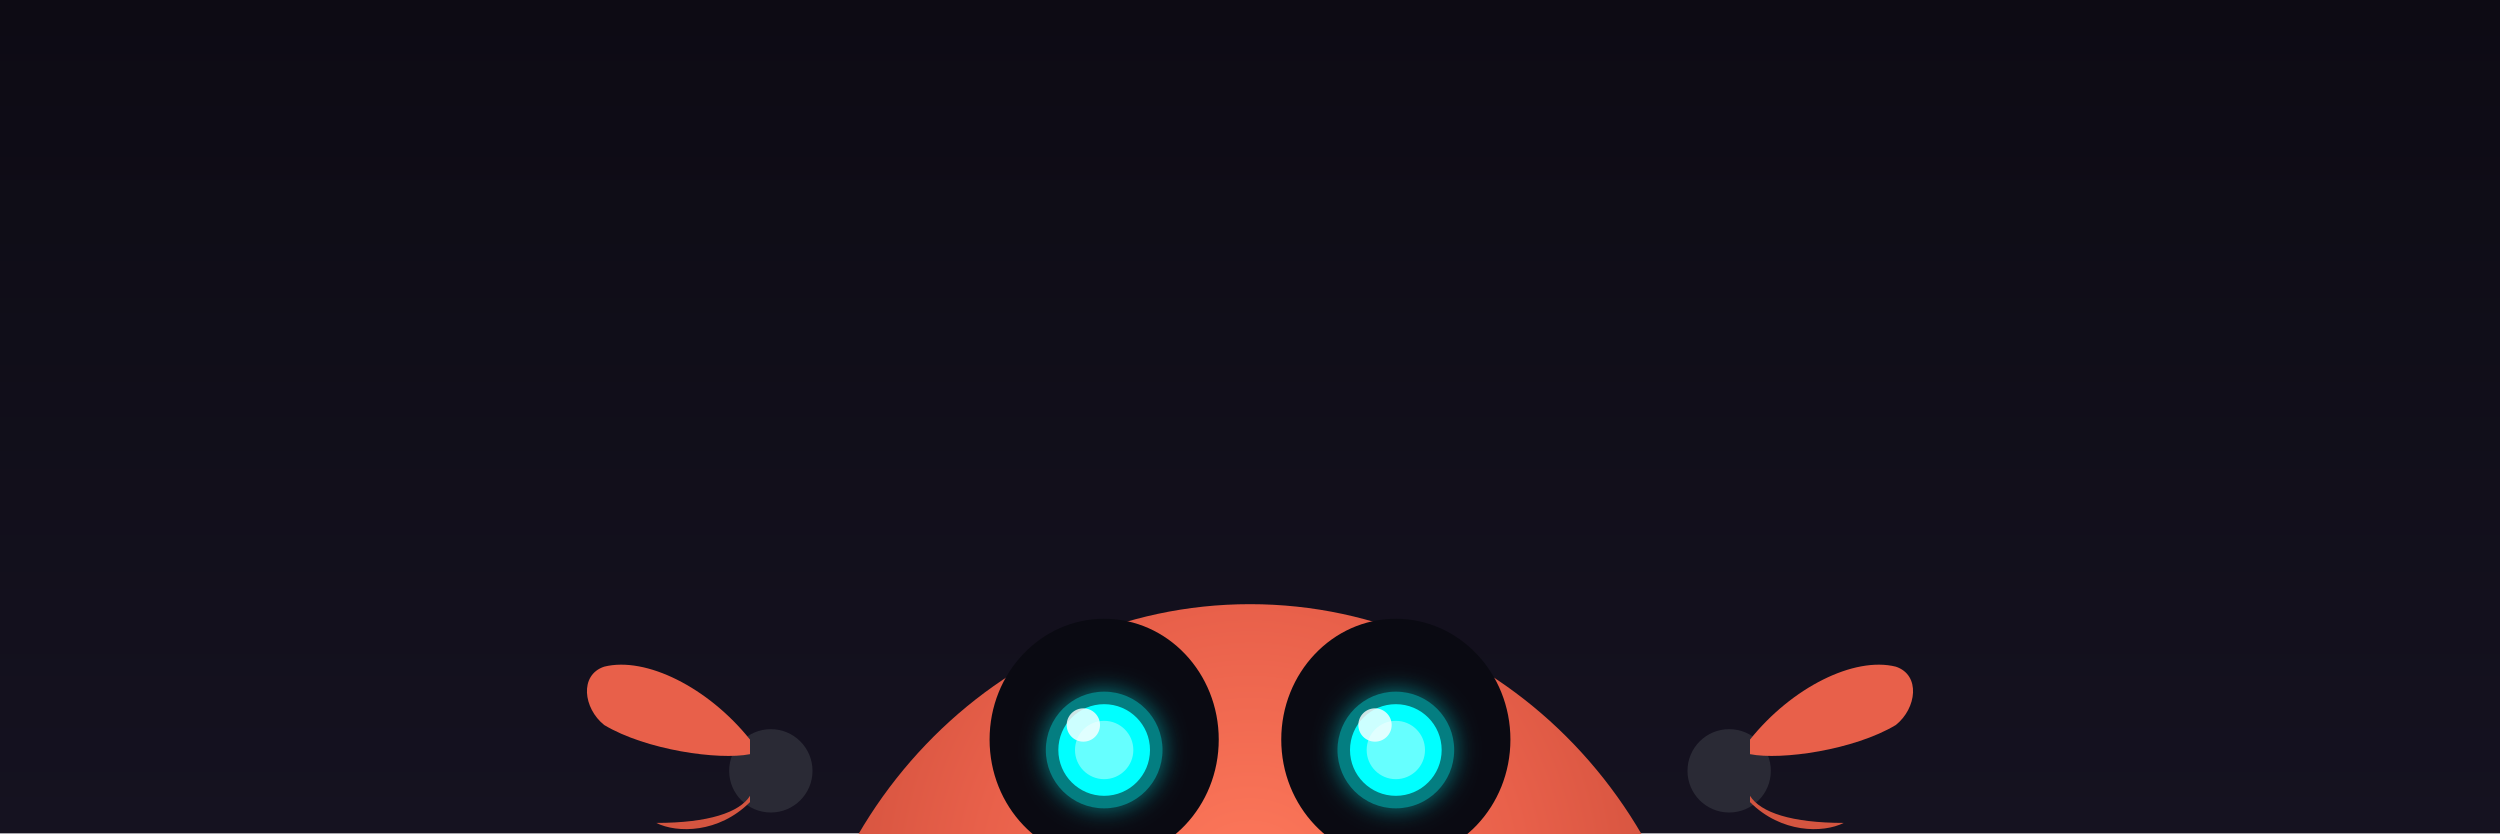
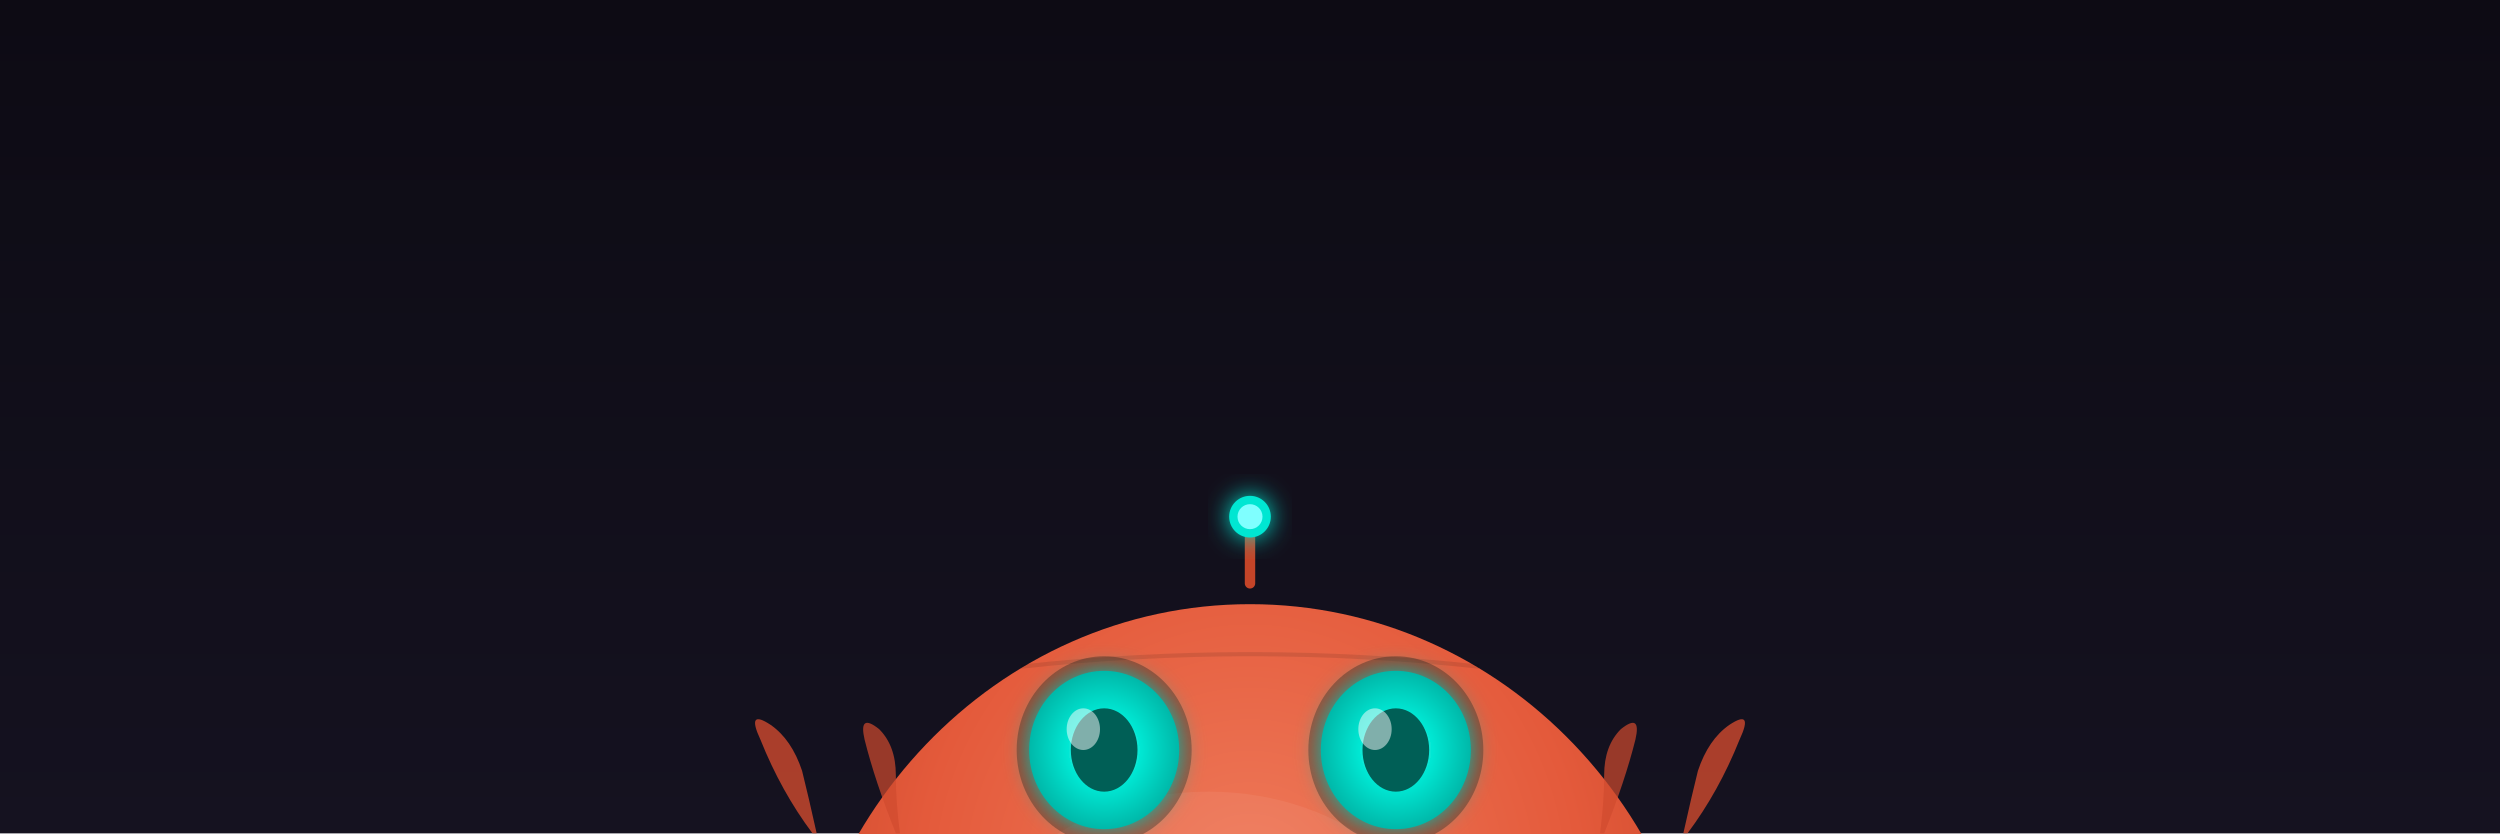
<svg xmlns="http://www.w3.org/2000/svg" viewBox="0 0 1200 400" width="1200" height="400">
  <defs>
    <filter id="eyeGlow" x="-50%" y="-50%" width="200%" height="200%">
      <feGaussianBlur in="SourceGraphic" stdDeviation="6" result="blur" />
      <feMerge>
        <feMergeNode in="blur" />
        <feMergeNode in="SourceGraphic" />
      </feMerge>
    </filter>
    <radialGradient id="bodyGrad" cx="50%" cy="30%" r="60%">
-       <stop offset="0%" stop-color="#FF7A5C" />
-       <stop offset="50%" stop-color="#E8604A" />
-       <stop offset="100%" stop-color="#C44835" />
+       <stop offset="0%" stop-color="#EF7B5B" />
+       <stop offset="60%" stop-color="#E45A3B" />
+       <stop offset="100%" stop-color="#C44428" />
+     </radialGradient>
+     <radialGradient id="eyeFill" cx="50%" cy="50%" r="50%">
+       <stop offset="0%" stop-color="#7FFFFF" />
+       <stop offset="50%" stop-color="#00E6D2" />
+       <stop offset="100%" stop-color="#00B8A9" />
    </radialGradient>
    <linearGradient id="bgGrad" x1="0%" y1="0%" x2="0%" y2="100%">
      <stop offset="0%" stop-color="#0D0B14" />
      <stop offset="100%" stop-color="#151220" />
    </linearGradient>
  </defs>
  <rect width="1200" height="400" fill="url(#bgGrad)" />
  <ellipse cx="600" cy="520" rx="220" ry="230" fill="url(#bodyGrad)" />
-   <g>
-     <circle cx="370" cy="370" r="20" fill="#2A2A35" />
-     <path d="M360,355 C340,330 310,315 290,320 C278,324 280,340 290,348 C310,360 345,365 360,362 Z" fill="#E8604A" />
-     <path d="M360,385 C345,400 325,400 315,395 C340,395 355,390 360,382 Z" fill="#D45540" />
-   </g>
-   <g>
-     <circle cx="830" cy="370" r="20" fill="#2A2A35" />
-     <path d="M840,355 C860,330 890,315 910,320 C922,324 920,340 910,348 C890,360 855,365 840,362 Z" fill="#E8604A" />
-     <path d="M840,385 C855,400 875,400 885,395 C860,395 845,390 840,382 Z" fill="#D45540" />
-   </g>
-   <ellipse cx="530" cy="355" rx="55" ry="58" fill="#0A0A12" />
-   <ellipse cx="670" cy="355" rx="55" ry="58" fill="#0A0A12" />
-   <circle cx="530" cy="360" r="28" fill="#00CCCC" filter="url(#eyeGlow)" opacity="0.6" />
-   <circle cx="670" cy="360" r="28" fill="#00CCCC" filter="url(#eyeGlow)" opacity="0.6" />
-   <circle cx="530" cy="360" r="22" fill="#00FFFF" />
-   <circle cx="670" cy="360" r="22" fill="#00FFFF" />
-   <circle cx="530" cy="360" r="14" fill="#66FFFF" />
-   <circle cx="670" cy="360" r="14" fill="#66FFFF" />
-   <circle cx="520" cy="348" r="8" fill="#FFFFFF" opacity="0.8" />
-   <circle cx="660" cy="348" r="8" fill="#FFFFFF" opacity="0.8" />
+   <ellipse cx="580" cy="480" rx="120" ry="100" fill="rgba(255,255,255,0.06)" />
+   <line x1="600" y1="280" x2="600" y2="255" stroke="#C44428" stroke-width="5" stroke-linecap="round" />
+   <circle cx="600" cy="248" r="10" fill="#00E6D2" filter="url(#eyeGlow)" />
+   <circle cx="600" cy="248" r="6" fill="#7FFFFF" />
+   <path d="M490 320 Q600 308 710 320" fill="none" stroke="rgba(0,0,0,0.1)" stroke-width="2" />
+   <ellipse cx="530" cy="360" rx="42" ry="45" fill="rgba(0,0,0,0.3)" />
+   <ellipse cx="530" cy="360" rx="36" ry="38" fill="url(#eyeFill)" filter="url(#eyeGlow)" />
+   <ellipse cx="530" cy="360" rx="16" ry="20" fill="#005F56" />
+   <ellipse cx="520" cy="350" rx="8" ry="10" fill="rgba(255,255,255,0.5)" />
+   <ellipse cx="670" cy="360" rx="42" ry="45" fill="rgba(0,0,0,0.3)" />
+   <ellipse cx="670" cy="360" rx="36" ry="38" fill="url(#eyeFill)" filter="url(#eyeGlow)" />
+   <ellipse cx="670" cy="360" rx="16" ry="20" fill="#005F56" />
+   <ellipse cx="660" cy="350" rx="8" ry="10" fill="rgba(255,255,255,0.5)" />
+   <path d="M390 400 Q375 380 365 355 Q358 340 370 348 Q380 355 385 370 Q388 382 392 400" fill="#D04A2E" opacity="0.8" />
+   <path d="M430 400 Q420 375 415 355 Q412 342 422 350 Q430 358 430 372 Q430 385 432 400" fill="#D04A2E" opacity="0.7" />
+   <path d="M810 400 Q825 380 835 355 Q842 340 830 348 Q820 355 815 370 Q812 382 808 400" fill="#D04A2E" opacity="0.8" />
+   <path d="M770 400 Q780 375 785 355 Q788 342 778 350 Q770 358 770 372 Q770 385 768 400" fill="#D04A2E" opacity="0.7" />
</svg>
